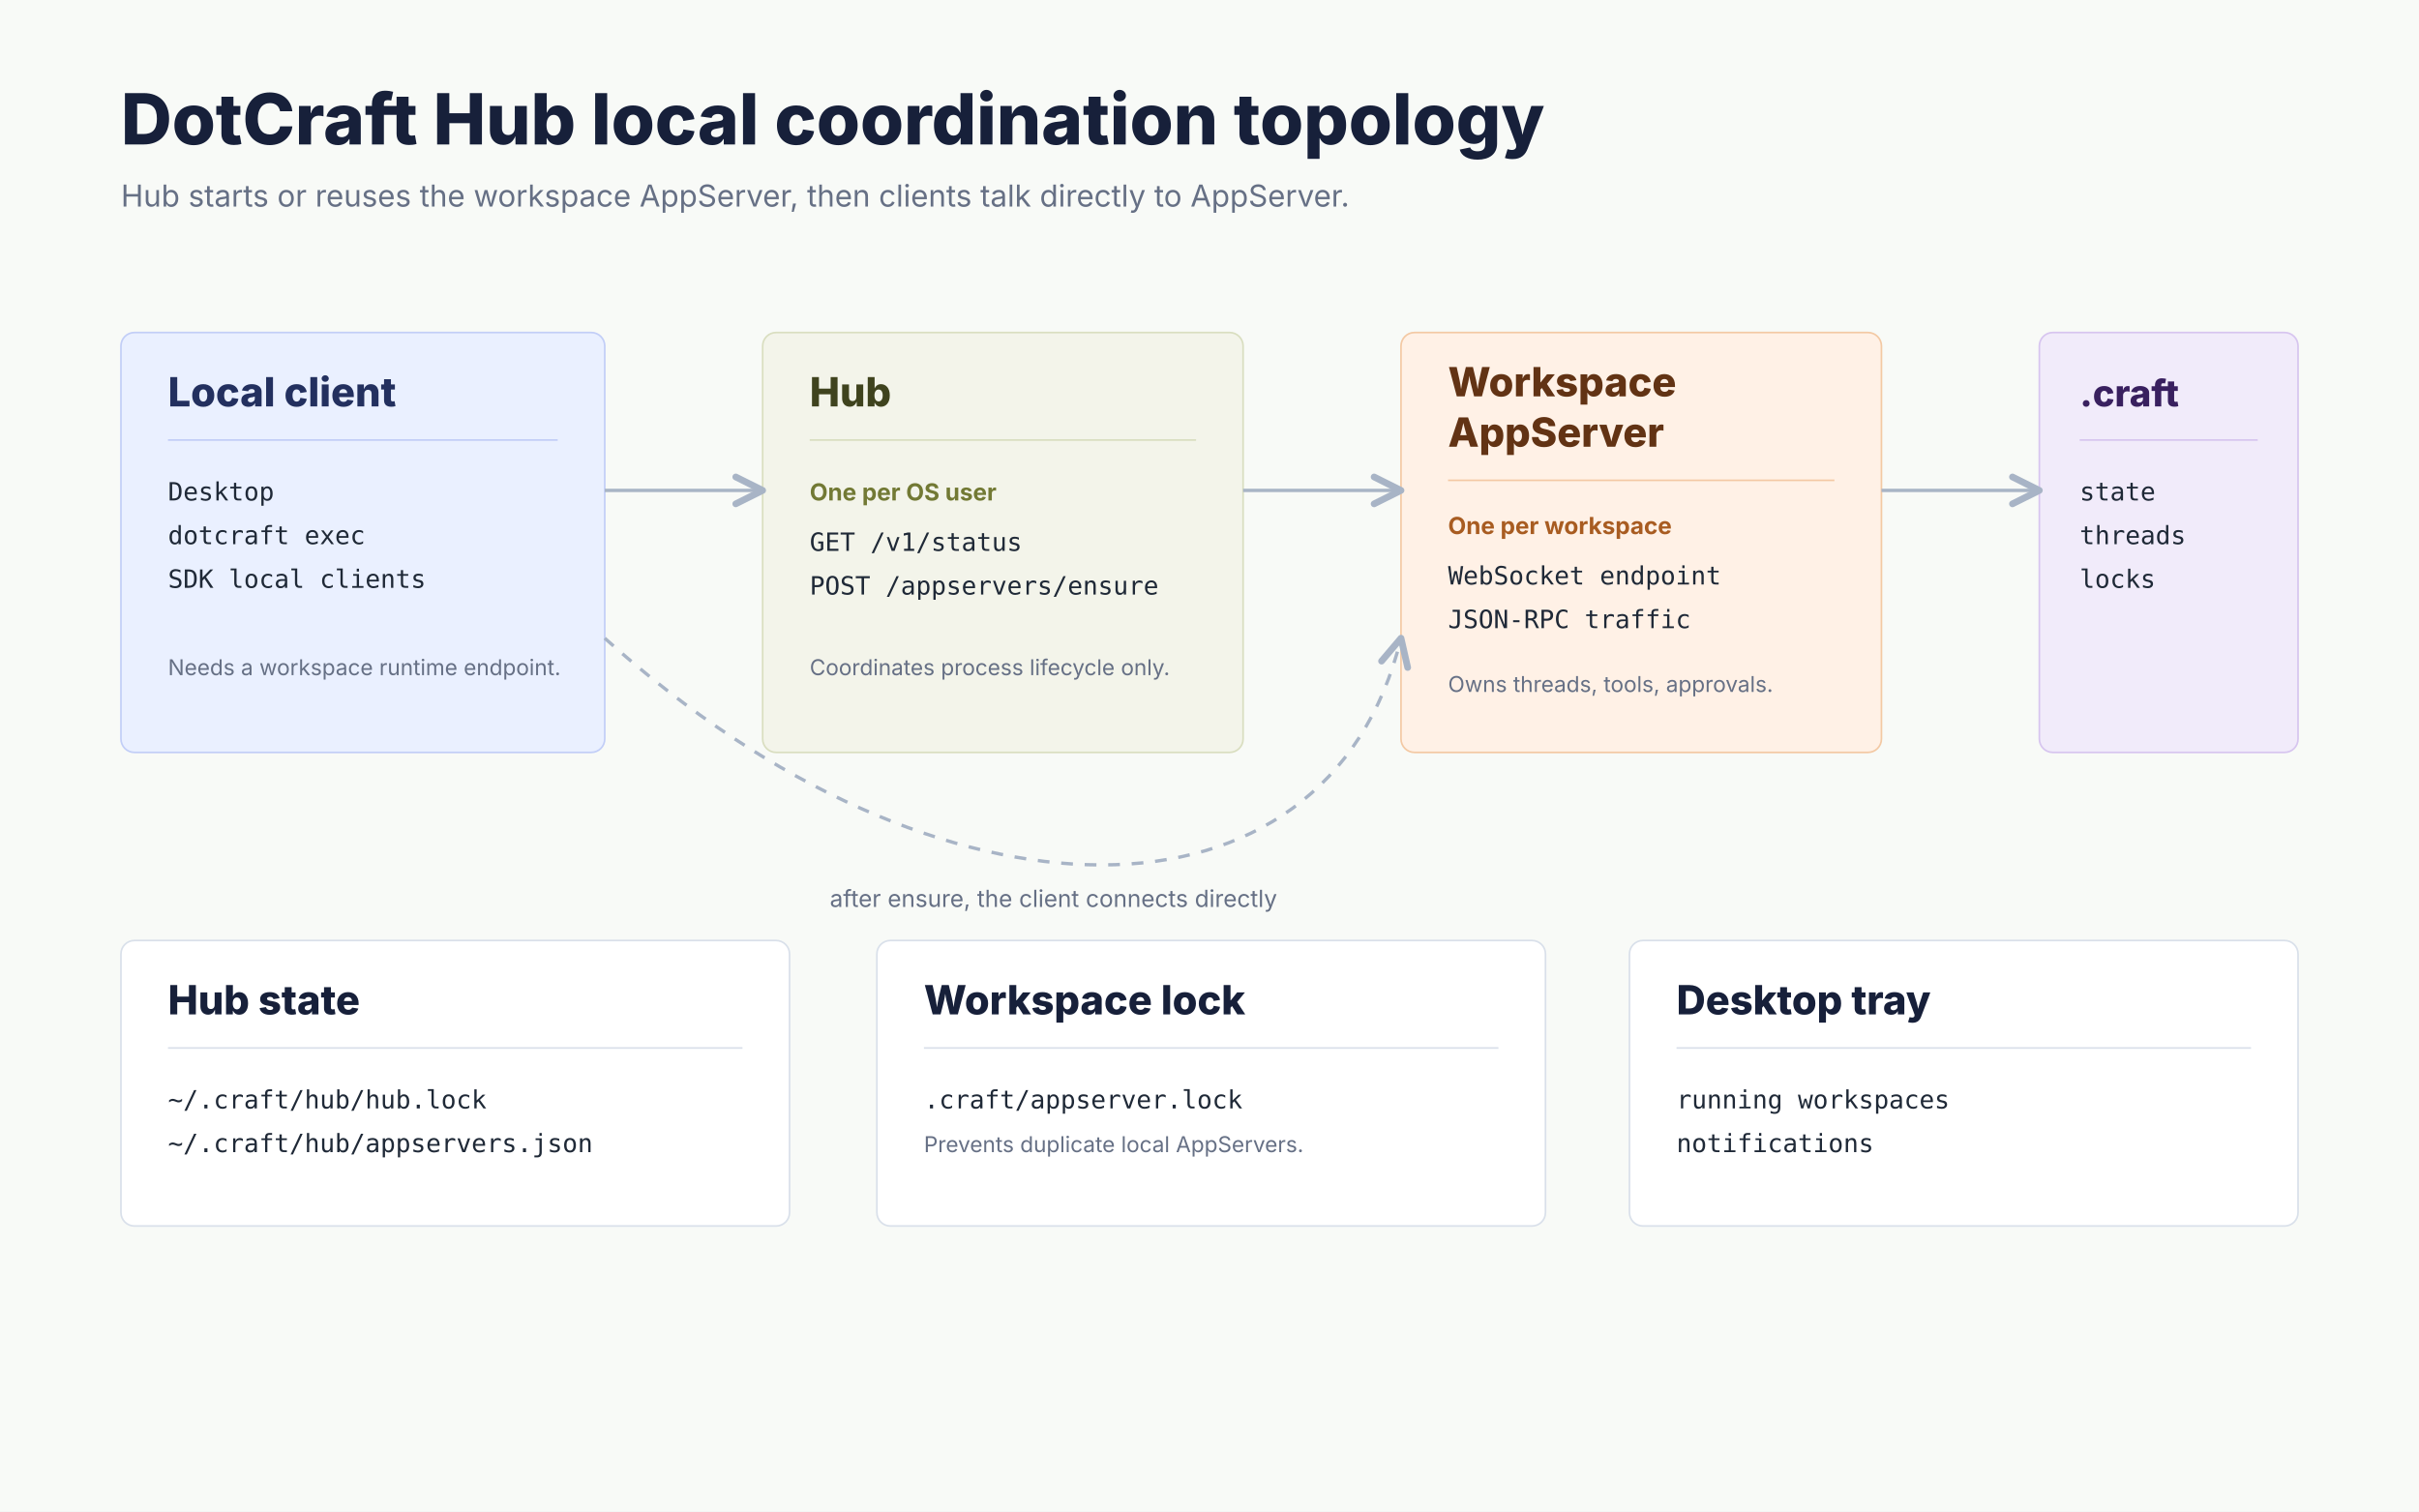
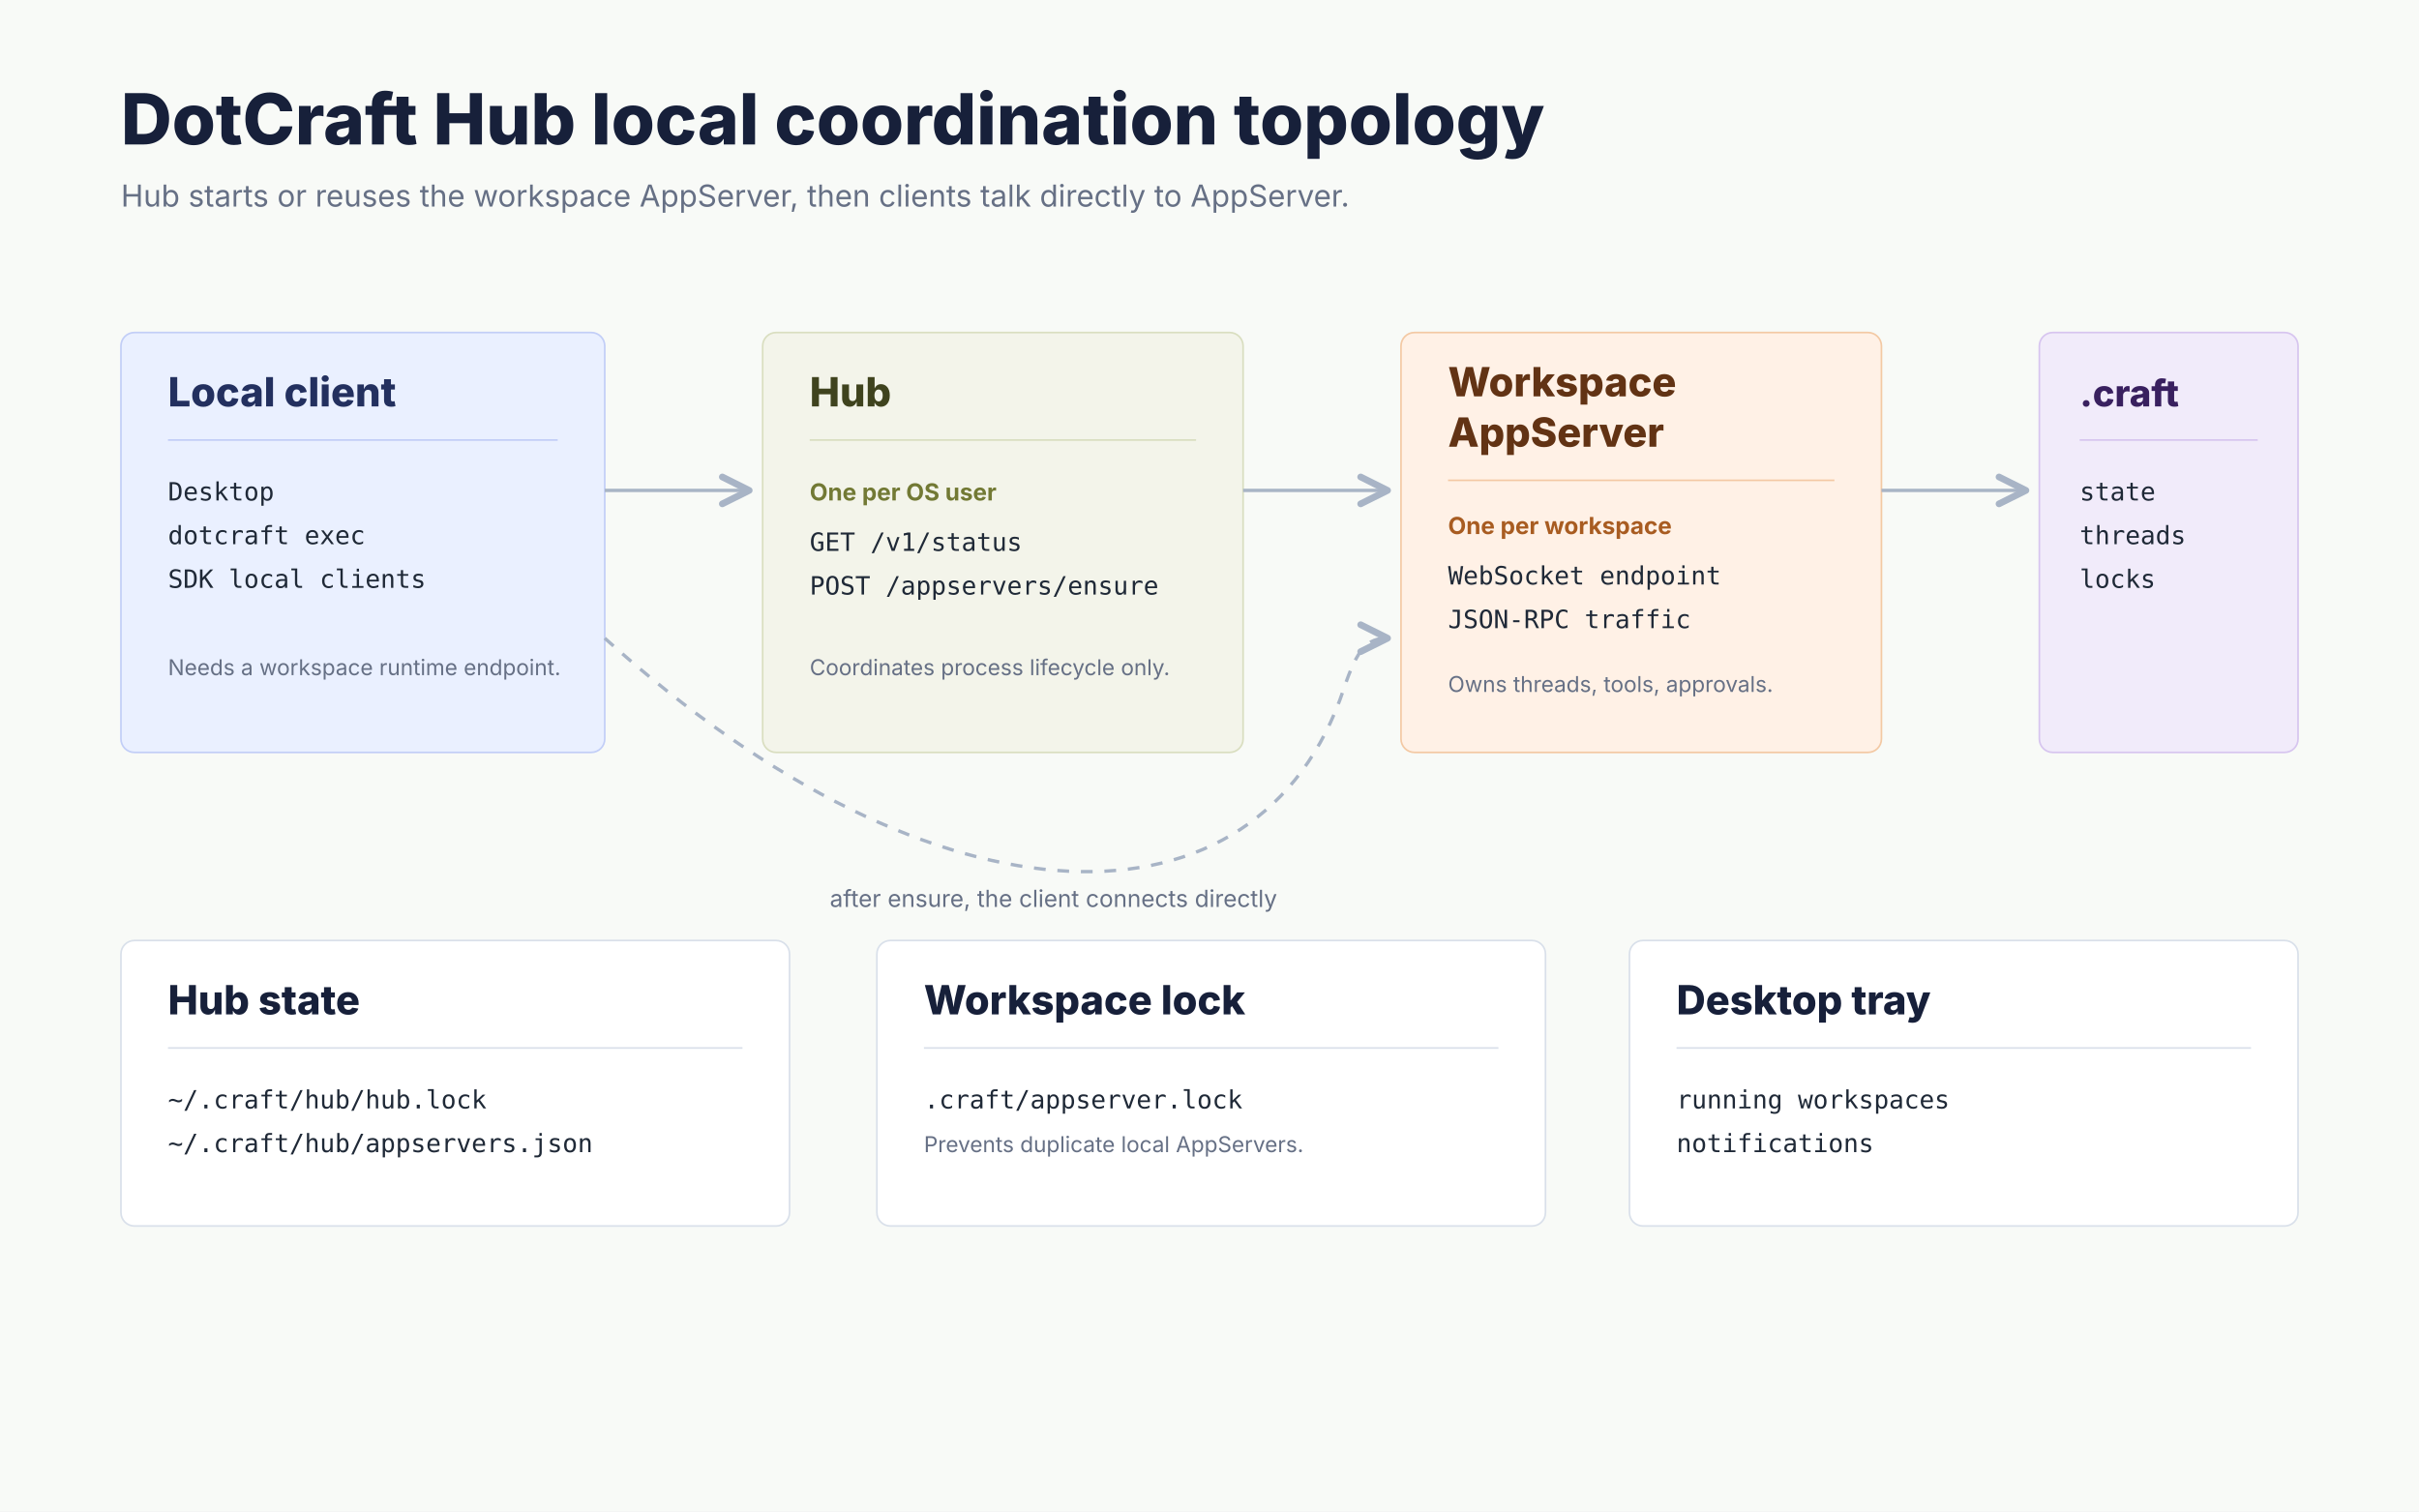
<svg xmlns="http://www.w3.org/2000/svg" width="1440" height="900" viewBox="0 0 1440 900" fill="none" role="img" aria-labelledby="title desc">
  <style>
    text { font-family: Inter, ui-sans-serif, system-ui, -apple-system, BlinkMacSystemFont, "Segoe UI", sans-serif; letter-spacing: 0; }
    .title { fill: #17203A; font-size: 42px; font-weight: 760; }
    .subtitle { fill: #667085; font-size: 18px; }
    .cardTitle { font-size: 24px; font-weight: 760; }
    .label { font-size: 14px; font-weight: 720; }
    .body { fill: #1F2937; font-size: 15px; }
    .mono { fill: #1F2937; font-size: 15px; font-family: "Cascadia Mono", ui-monospace, SFMono-Regular, Menlo, monospace; }
    .muted { fill: #667085; font-size: 13px; }
  </style>
  <defs>
    <marker id="arrow" markerWidth="12" markerHeight="12" refX="10" refY="6" orient="auto">
      <path d="M2 2L10 6L2 10" fill="none" stroke="#A8B4C6" stroke-width="2" stroke-linecap="round" stroke-linejoin="round" />
    </marker>
  </defs>
  <rect width="1440" height="900" fill="#F8FAF7" />
  <text x="72" y="86" class="title">DotCraft Hub local coordination topology</text>
  <text x="72" y="123" class="subtitle">Hub starts or reuses the workspace AppServer, then clients talk directly to AppServer.</text>
  <g transform="translate(72 198)">
    <rect x="0" y="0" width="288" height="250" rx="8" fill="#EAF0FF" stroke="#C2CEF7" />
    <text x="28" y="44" class="cardTitle" fill="#23305F">Local client</text>
    <line x1="28" y1="64" x2="260" y2="64" stroke="#C2CEF7" />
    <text x="28" y="100" class="mono">Desktop</text>
    <text x="28" y="126" class="mono">dotcraft exec</text>
    <text x="28" y="152" class="mono">SDK local clients</text>
    <text x="28" y="204" class="muted">Needs a workspace runtime endpoint.</text>
  </g>
  <g transform="translate(454 198)">
    <rect x="0" y="0" width="286" height="250" rx="8" fill="#F3F4EA" stroke="#D9DEC0" />
    <text x="28" y="44" class="cardTitle" fill="#3F431E">Hub</text>
    <line x1="28" y1="64" x2="258" y2="64" stroke="#D9DEC0" />
    <text x="28" y="100" class="label" fill="#727934">One per OS user</text>
    <text x="28" y="130" class="mono">GET /v1/status</text>
    <text x="28" y="156" class="mono">POST /appservers/ensure</text>
    <text x="28" y="204" class="muted">Coordinates process lifecycle only.</text>
  </g>
  <g transform="translate(834 198)">
    <rect x="0" y="0" width="286" height="250" rx="8" fill="#FFF1E6" stroke="#F3C9A4" />
    <text x="28" y="38" class="cardTitle" fill="#623314">Workspace</text>
    <text x="28" y="68" class="cardTitle" fill="#623314">AppServer</text>
    <line x1="28" y1="88" x2="258" y2="88" stroke="#F3C9A4" />
    <text x="28" y="120" class="label" fill="#A85C21">One per workspace</text>
    <text x="28" y="150" class="mono">WebSocket endpoint</text>
    <text x="28" y="176" class="mono">JSON-RPC traffic</text>
    <text x="28" y="214" class="muted">Owns threads, tools, approvals.</text>
  </g>
  <g transform="translate(1214 198)">
    <rect x="0" y="0" width="154" height="250" rx="8" fill="#F1EBFA" stroke="#D7C5EF" />
    <text x="24" y="44" fill="#39205F" font-size="22" font-weight="760">.craft</text>
    <line x1="24" y1="64" x2="130" y2="64" stroke="#D7C5EF" />
    <text x="24" y="100" class="mono">state</text>
    <text x="24" y="126" class="mono">threads</text>
    <text x="24" y="152" class="mono">locks</text>
  </g>
-   <path d="M360 292H454" stroke="#A8B4C6" stroke-width="2" marker-end="url(#arrow)" />
-   <path d="M740 292H834" stroke="#A8B4C6" stroke-width="2" marker-end="url(#arrow)" />
-   <path d="M1120 292H1214" stroke="#A8B4C6" stroke-width="2" marker-end="url(#arrow)" />
-   <path d="M360 380C560 560 790 560 834 380" stroke="#A8B4C6" stroke-width="2" stroke-dasharray="7 7" marker-end="url(#arrow)" />
+   <path d="M360 292H446" stroke="#A8B4C6" stroke-width="2" marker-end="url(#arrow)" />
+   <path d="M740 292H826" stroke="#A8B4C6" stroke-width="2" marker-end="url(#arrow)" />
+   <path d="M1120 292H1206" stroke="#A8B4C6" stroke-width="2" marker-end="url(#arrow)" />
+   <path d="M360 380C560 560 750 560 800 410C808 386 814 380 826 380" stroke="#A8B4C6" stroke-width="2" stroke-dasharray="7 7" marker-end="url(#arrow)" />
  <text x="494" y="540" fill="#667085" font-size="14">after ensure, the client connects directly</text>
  <g transform="translate(72 560)">
    <rect x="0" y="0" width="398" height="170" rx="8" fill="#FFFFFF" stroke="#D9E0EA" />
    <text x="28" y="44" class="cardTitle" fill="#17203A">Hub state</text>
    <line x1="28" y1="64" x2="370" y2="64" stroke="#D9E0EA" />
    <text x="28" y="100" class="mono">~/.craft/hub/hub.lock</text>
    <text x="28" y="126" class="mono">~/.craft/hub/appservers.json</text>
  </g>
  <g transform="translate(522 560)">
    <rect x="0" y="0" width="398" height="170" rx="8" fill="#FFFFFF" stroke="#D9E0EA" />
    <text x="28" y="44" class="cardTitle" fill="#17203A">Workspace lock</text>
    <line x1="28" y1="64" x2="370" y2="64" stroke="#D9E0EA" />
    <text x="28" y="100" class="mono">.craft/appserver.lock</text>
    <text x="28" y="126" class="muted">Prevents duplicate local AppServers.</text>
  </g>
  <g transform="translate(970 560)">
    <rect x="0" y="0" width="398" height="170" rx="8" fill="#FFFFFF" stroke="#D9E0EA" />
    <text x="28" y="44" class="cardTitle" fill="#17203A">Desktop tray</text>
    <line x1="28" y1="64" x2="370" y2="64" stroke="#D9E0EA" />
    <text x="28" y="100" class="mono">running workspaces</text>
    <text x="28" y="126" class="mono">notifications</text>
  </g>
</svg>
